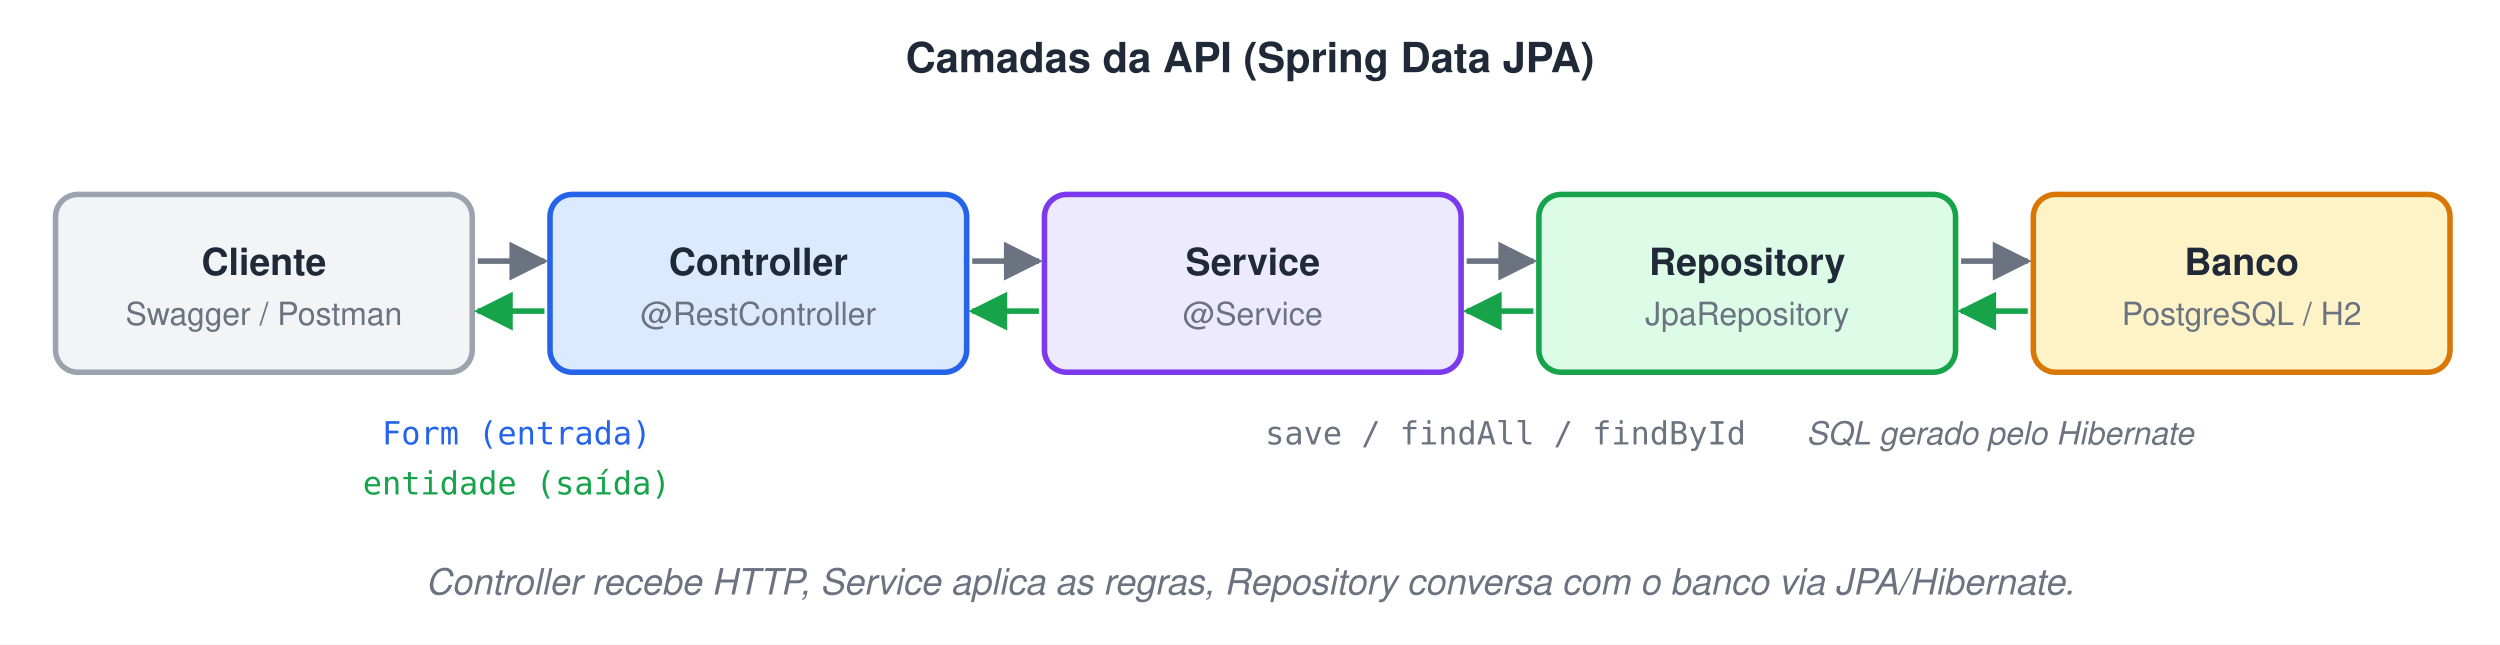
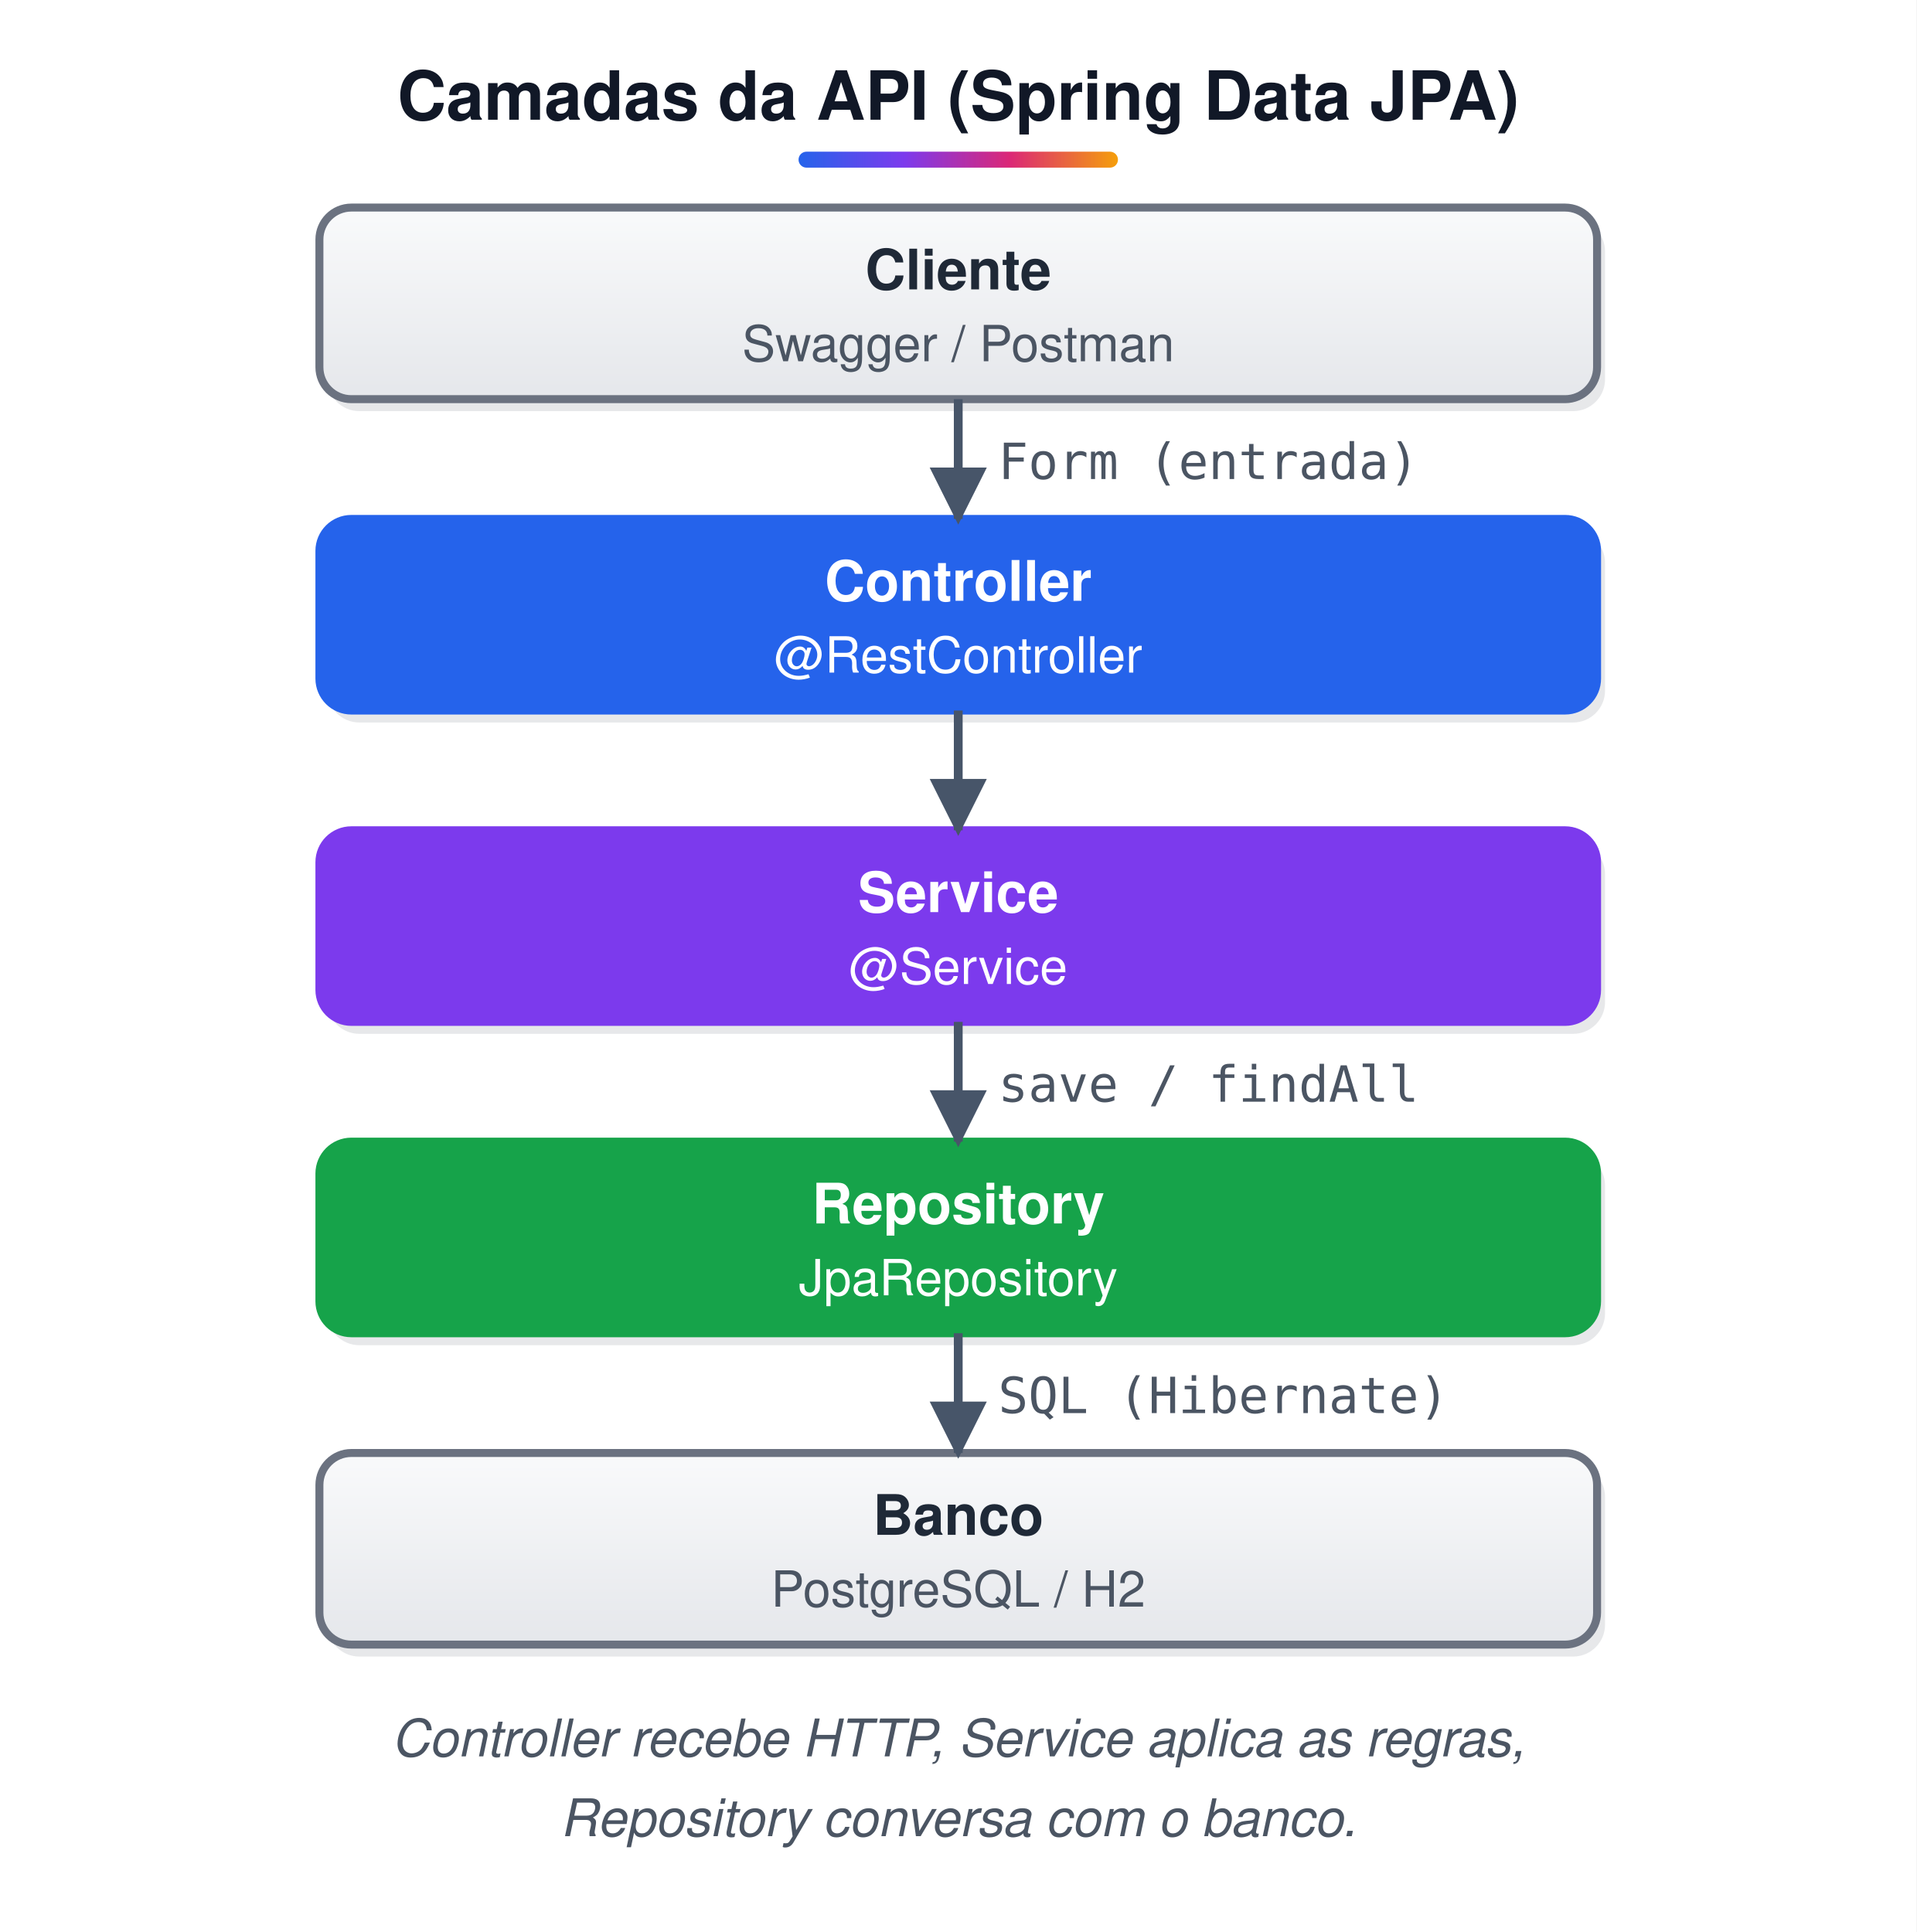
- <svg xmlns="http://www.w3.org/2000/svg" width="900" height="232" viewBox="0 0 900 232">
-   <style>text{font-family:Helvetica, Arial, 'DejaVu Sans', sans-serif}.m{font-family:Menlo, Consolas, 'DejaVu Sans Mono', monospace}</style>
+ <svg xmlns="http://www.w3.org/2000/svg" width="480" height="484" viewBox="0 0 480 484">
+   <style>text{white-space:pre;font-family:Helvetica,Arial,sans-serif;font-size:14px;fill:#1F2937}.t{font-size:17px;font-weight:bold;fill:#111827}.b{font-weight:bold}.m{font-family:Menlo,Consolas,monospace;font-size:13px}.s{font-size:12.5px;fill:#4B5563}.n{font-size:13px;font-style:italic;fill:#4B5563}.c{text-anchor:middle}.r{text-anchor:end}.w{fill:#fff}.xB{fill:url(#gB);stroke:#2563EB}.hB{fill:#2563EB;stroke:#2563EB}.fB{fill:#2563EB}.xG{fill:url(#gG);stroke:#16A34A}.hG{fill:#16A34A;stroke:#16A34A}.fG{fill:#16A34A}.xO{fill:url(#gO);stroke:#D97706}.hO{fill:#D97706;stroke:#D97706}.fO{fill:#D97706}.xP{fill:url(#gP);stroke:#7C3AED}.hP{fill:#7C3AED;stroke:#7C3AED}.fP{fill:#7C3AED}.xR{fill:url(#gR);stroke:#DC2626}.hR{fill:#DC2626;stroke:#DC2626}.fR{fill:#DC2626}.xY{fill:url(#gY);stroke:#6B7280}.hY{fill:#6B7280;stroke:#6B7280}.fY{fill:#6B7280}.xT{fill:url(#gT);stroke:#0D9488}.hT{fill:#0D9488;stroke:#0D9488}.fT{fill:#0D9488}.xK{fill:url(#gK);stroke:#DB2777}.hK{fill:#DB2777;stroke:#DB2777}.fK{fill:#DB2777}.xW{fill:url(#gW);stroke:#9CA3AF}.hW{fill:#9CA3AF;stroke:#9CA3AF}.fW{fill:#9CA3AF}.xZ{fill:url(#gZ);stroke:#DDD6FE}.hZ{fill:#DDD6FE;stroke:#DDD6FE}.fZ{fill:#DDD6FE}.xV{fill:url(#gV);stroke:#E5E7EB}.hV{fill:#E5E7EB;stroke:#E5E7EB}.fV{fill:#E5E7EB}rect,ellipse,polygon,circle{stroke-width:2}.l{stroke:#475569;stroke-width:2.2;fill:none}.d{stroke-dasharray:6 4}.sh{fill:#0F172A;opacity:.10;stroke:none}</style>
  <defs>
-     <marker id="arg" viewBox="0 0 10 10" refX="9" refY="5" markerWidth="7" markerHeight="7" orient="auto-start-reverse">
-       <path d="M0,0 L10,5 L0,10 z" fill="#6B7280" />
-     </marker>
-     <marker id="arv" viewBox="0 0 10 10" refX="9" refY="5" markerWidth="7" markerHeight="7" orient="auto-start-reverse">
-       <path d="M0,0 L10,5 L0,10 z" fill="#16A34A" />
+     <linearGradient id="gB" x1="0" y1="0" x2="0" y2="1">
+       <stop offset="0" stop-color="#EFF6FF" />
+       <stop offset="1" stop-color="#BFDBFE" />
+     </linearGradient>
+     <linearGradient id="gG" x1="0" y1="0" x2="0" y2="1">
+       <stop offset="0" stop-color="#F0FDF4" />
+       <stop offset="1" stop-color="#BBF7D0" />
+     </linearGradient>
+     <linearGradient id="gO" x1="0" y1="0" x2="0" y2="1">
+       <stop offset="0" stop-color="#FFFBEB" />
+       <stop offset="1" stop-color="#FDE68A" />
+     </linearGradient>
+     <linearGradient id="gP" x1="0" y1="0" x2="0" y2="1">
+       <stop offset="0" stop-color="#F5F3FF" />
+       <stop offset="1" stop-color="#DDD6FE" />
+     </linearGradient>
+     <linearGradient id="gR" x1="0" y1="0" x2="0" y2="1">
+       <stop offset="0" stop-color="#FEF2F2" />
+       <stop offset="1" stop-color="#FECACA" />
+     </linearGradient>
+     <linearGradient id="gY" x1="0" y1="0" x2="0" y2="1">
+       <stop offset="0" stop-color="#F9FAFB" />
+       <stop offset="1" stop-color="#E5E7EB" />
+     </linearGradient>
+     <linearGradient id="gT" x1="0" y1="0" x2="0" y2="1">
+       <stop offset="0" stop-color="#F0FDFA" />
+       <stop offset="1" stop-color="#99F6E4" />
+     </linearGradient>
+     <linearGradient id="gK" x1="0" y1="0" x2="0" y2="1">
+       <stop offset="0" stop-color="#FDF2F8" />
+       <stop offset="1" stop-color="#FBCFE8" />
+     </linearGradient>
+     <linearGradient id="gW" x1="0" y1="0" x2="0" y2="1">
+       <stop offset="0" stop-color="#FFFFFF" />
+       <stop offset="1" stop-color="#FFFFFF" />
+     </linearGradient>
+     <linearGradient id="gZ" x1="0" y1="0" x2="0" y2="1">
+       <stop offset="0" stop-color="#F5F3FF" />
+       <stop offset="1" stop-color="#F5F3FF" />
+     </linearGradient>
+     <linearGradient id="gV" x1="0" y1="0" x2="0" y2="1">
+       <stop offset="0" stop-color="#FFFFFF" />
+       <stop offset="1" stop-color="#FFFFFF" />
+     </linearGradient>
+     <linearGradient id="gT0" x1="0" y1="0" x2="1" y2="0">
+       <stop offset="0" stop-color="#2563EB" />
+       <stop offset=".33" stop-color="#7C3AED" />
+       <stop offset=".66" stop-color="#DB2777" />
+       <stop offset="1" stop-color="#F59E0B" />
+     </linearGradient>
+     <marker id="a" viewBox="0 0 10 10" refX="9" refY="5" markerWidth="6.5" markerHeight="6.5" orient="auto-start-reverse">
+       <path d="M0,0L10,5L0,10z" fill="#475569" />
    </marker>
  </defs>
-   <rect width="100%" height="100%" fill="#ffffff" />
-   <text x="450" y="26" font-size="15" font-weight="bold" fill="#1F2937" text-anchor="middle">Camadas da API (Spring Data JPA)</text>
-   <rect x="20" y="70" width="150" height="64" rx="8" fill="#F3F4F6" stroke="#9CA3AF" stroke-width="2" />
-   <text x="95" y="99" font-size="13.5" font-weight="bold" fill="#1F2937" text-anchor="middle">Cliente</text>
-   <text x="95" y="117" font-size="11.5" fill="#6B7280" text-anchor="middle">Swagger / Postman</text>
-   <rect x="198" y="70" width="150" height="64" rx="8" fill="#DBEAFE" stroke="#2563EB" stroke-width="2" />
-   <text x="273" y="99" font-size="13.5" font-weight="bold" fill="#1F2937" text-anchor="middle">Controller</text>
-   <text x="273" y="117" font-size="11.5" fill="#6B7280" text-anchor="middle">@RestController</text>
-   <line x1="172" y1="94" x2="196" y2="94" stroke="#6B7280" stroke-width="2" marker-end="url(#arg)" />
-   <line x1="196" y1="112" x2="172" y2="112" stroke="#16A34A" stroke-width="2" marker-end="url(#arv)" />
-   <rect x="376" y="70" width="150" height="64" rx="8" fill="#EDE9FE" stroke="#7C3AED" stroke-width="2" />
-   <text x="451" y="99" font-size="13.5" font-weight="bold" fill="#1F2937" text-anchor="middle">Service</text>
-   <text x="451" y="117" font-size="11.5" fill="#6B7280" text-anchor="middle">@Service</text>
-   <line x1="350" y1="94" x2="374" y2="94" stroke="#6B7280" stroke-width="2" marker-end="url(#arg)" />
-   <line x1="374" y1="112" x2="350" y2="112" stroke="#16A34A" stroke-width="2" marker-end="url(#arv)" />
-   <rect x="554" y="70" width="150" height="64" rx="8" fill="#DCFCE7" stroke="#16A34A" stroke-width="2" />
-   <text x="629" y="99" font-size="13.5" font-weight="bold" fill="#1F2937" text-anchor="middle">Repository</text>
-   <text x="629" y="117" font-size="11.5" fill="#6B7280" text-anchor="middle">JpaRepository</text>
-   <line x1="528" y1="94" x2="552" y2="94" stroke="#6B7280" stroke-width="2" marker-end="url(#arg)" />
-   <line x1="552" y1="112" x2="528" y2="112" stroke="#16A34A" stroke-width="2" marker-end="url(#arv)" />
-   <rect x="732" y="70" width="150" height="64" rx="8" fill="#FEF3C7" stroke="#D97706" stroke-width="2" />
-   <text x="807" y="99" font-size="13.5" font-weight="bold" fill="#1F2937" text-anchor="middle">Banco</text>
-   <text x="807" y="117" font-size="11.5" fill="#6B7280" text-anchor="middle">PostgreSQL / H2</text>
-   <line x1="706" y1="94" x2="730" y2="94" stroke="#6B7280" stroke-width="2" marker-end="url(#arg)" />
-   <line x1="730" y1="112" x2="706" y2="112" stroke="#16A34A" stroke-width="2" marker-end="url(#arv)" />
-   <text x="186" y="160" class="m" font-size="11.5" fill="#2563EB" text-anchor="middle">Form (entrada)</text>
-   <text x="186" y="178" class="m" font-size="11.5" fill="#16A34A" text-anchor="middle">entidade (saída)</text>
-   <text x="542" y="160" class="m" font-size="11.5" fill="#6B7280" text-anchor="middle">save / findAll / findById</text>
-   <text x="720" y="160" font-size="11.5" font-style="italic" fill="#6B7280" text-anchor="middle">SQL gerado pelo Hibernate</text>
-   <text x="450" y="214" font-size="13" font-style="italic" fill="#6B7280" text-anchor="middle">Controller recebe HTTP, Service aplica as regras, Repository conversa com o banco via JPA/Hibernate.</text>
+   <rect width="100%" height="100%" fill="#fff" />
+   <text x="240.0" y="30" class="t c">Camadas da API (Spring Data JPA)</text>
+   <rect x="200.0" y="38" width="80" height="4" rx="2" fill="url(#gT0)" />
+   <rect x="82" y="55" width="320" height="48" rx="8" class="sh" />
+   <rect x="80" y="52" width="320" height="48" rx="8" class="xY" />
+   <text x="240.0" y="72.5" class="b c">Cliente</text>
+   <text x="240.0" y="90.5" class="s c">Swagger / Postman</text>
+   <rect x="82" y="133" width="320" height="48" rx="8" class="sh" />
+   <rect x="80" y="130" width="320" height="48" rx="8" class="hB" />
+   <text x="240.0" y="150.5" class="b c w">Controller</text>
+   <text x="240.0" y="168.5" class="s c w">@RestController</text>
+   <path d="M240.0,100 L240.0,130" class="l" marker-end="url(#a)" />
+   <text x="250.0" y="120.0" class="m s">Form (entrada)</text>
+   <rect x="82" y="211" width="320" height="48" rx="8" class="sh" />
+   <rect x="80" y="208" width="320" height="48" rx="8" class="hP" />
+   <text x="240.0" y="228.5" class="b c w">Service</text>
+   <text x="240.0" y="246.5" class="s c w">@Service</text>
+   <path d="M240.0,178 L240.0,208" class="l" marker-end="url(#a)" />
+   <rect x="82" y="289" width="320" height="48" rx="8" class="sh" />
+   <rect x="80" y="286" width="320" height="48" rx="8" class="hG" />
+   <text x="240.0" y="306.5" class="b c w">Repository</text>
+   <text x="240.0" y="324.5" class="s c w">JpaRepository</text>
+   <path d="M240.0,256 L240.0,286" class="l" marker-end="url(#a)" />
+   <text x="250.0" y="276.0" class="m s">save / findAll</text>
+   <rect x="82" y="367" width="320" height="48" rx="8" class="sh" />
+   <rect x="80" y="364" width="320" height="48" rx="8" class="xY" />
+   <text x="240.0" y="384.5" class="b c">Banco</text>
+   <text x="240.0" y="402.5" class="s c">PostgreSQL / H2</text>
+   <path d="M240.0,334 L240.0,364" class="l" marker-end="url(#a)" />
+   <text x="250.0" y="354.0" class="m s">SQL (Hibernate)</text>
+   <text x="240.0" y="440" class="n c">Controller recebe HTTP, Service aplica as regras,</text>
+   <text x="240.0" y="460" class="n c">Repository conversa com o banco.</text>
</svg>
